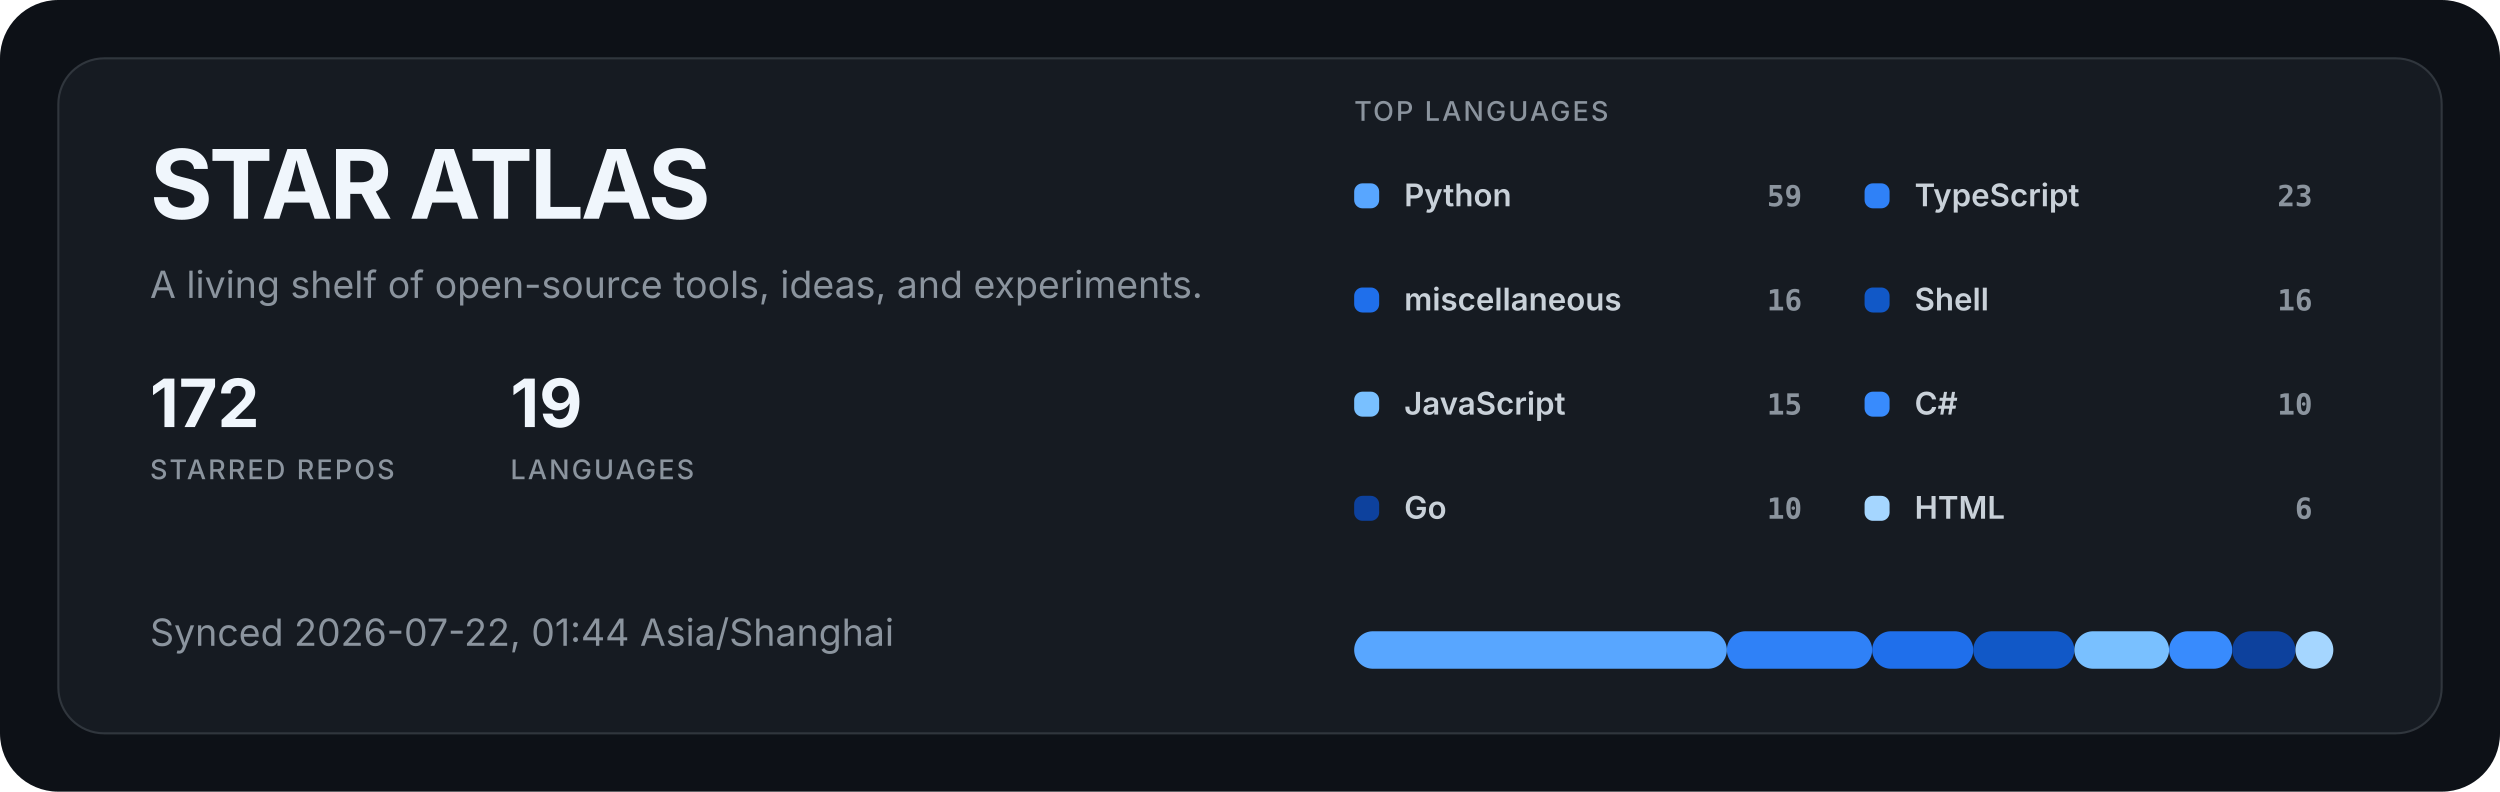
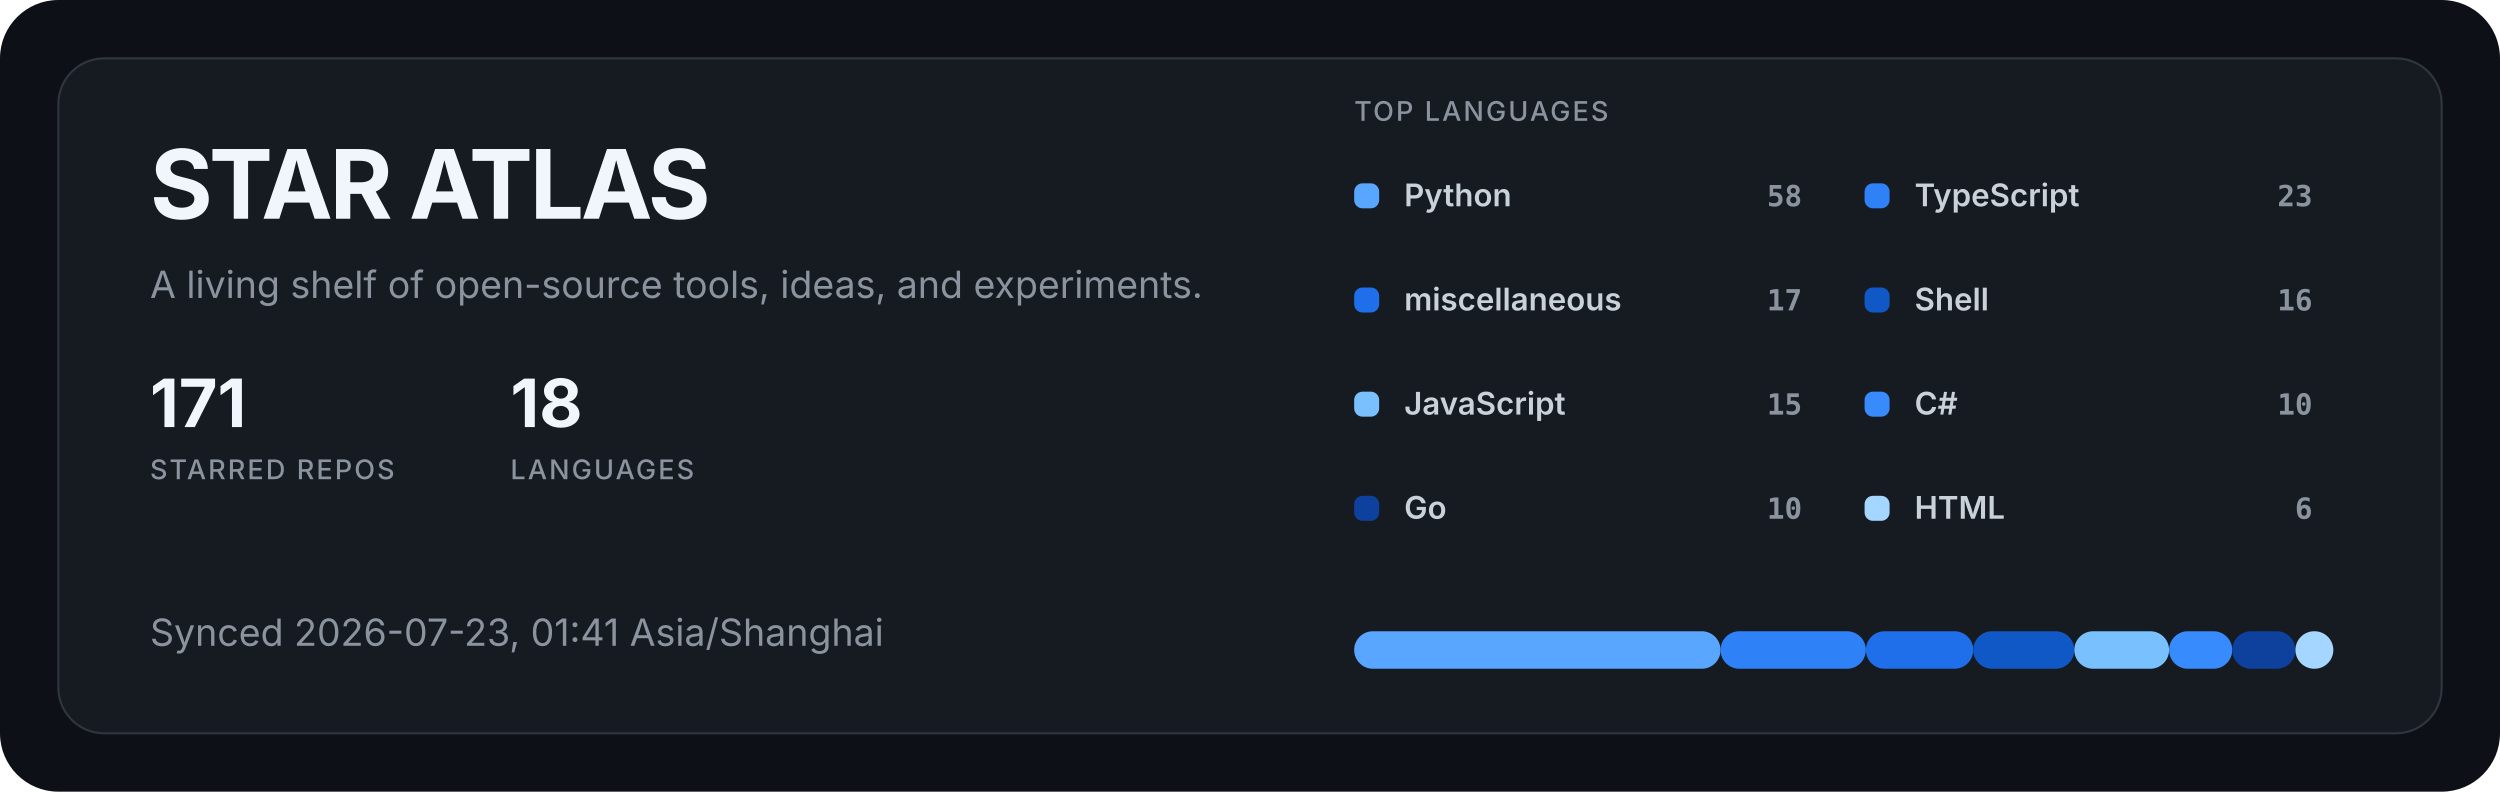
<svg xmlns="http://www.w3.org/2000/svg" width="1200" height="380" viewBox="0 0 1200 380" role="img" aria-labelledby="title description">
  <style>
  .title { fill: #f0f6fc; font: 700 46px -apple-system, BlinkMacSystemFont, "Segoe UI", sans-serif; letter-spacing: -1.5px; }
  .subtitle { fill: #8b949e; font: 400 18px -apple-system, BlinkMacSystemFont, "Segoe UI", sans-serif; }
  .metric { fill: #f0f6fc; font: 700 32px -apple-system, BlinkMacSystemFont, "Segoe UI", sans-serif; }
  .metric-label { fill: #8b949e; font: 500 13px -apple-system, BlinkMacSystemFont, "Segoe UI", sans-serif; letter-spacing: 1px; }
  .label { fill: #c9d1d9; font: 600 15px -apple-system, BlinkMacSystemFont, "Segoe UI", sans-serif; }
  .value { fill: #8b949e; font: 600 14px ui-monospace, SFMono-Regular, Consolas, monospace; }
</style>
  <rect width="1200" height="380" rx="28" fill="#0d1117" />
  <rect x="28" y="28" width="1144" height="324" rx="22" fill="#161b22" stroke="#30363d" />
  <text x="72" y="105" class="title">STAR ATLAS</text>
  <text x="72" y="143" class="subtitle">A living shelf of open-source tools, ideas, and experiments.</text>
  <g transform="translate(72 205)">
-     <text class="metric">172</text>
+     <text class="metric">171</text>
    <text y="25" class="metric-label">STARRED REPOS</text>
  </g>
  <g transform="translate(245 205)">
-     <text class="metric">19</text>
+     <text class="metric">18</text>
    <text y="25" class="metric-label">LANGUAGES</text>
  </g>
-   <text x="72" y="310" class="subtitle">Synced 2026-07-22, 01:44 Asia/Shanghai</text>
+   <text x="72" y="310" class="subtitle">Synced 2026-07-23, 01:41 Asia/Shanghai</text>
  <text x="650" y="58" class="metric-label">TOP LANGUAGES</text>
  <g transform="translate(650 88)">
    <rect width="12" height="12" rx="4" fill="#58a6ff" />
    <text x="24" y="11" class="label">Python</text>
-     <text x="215" y="11" text-anchor="end" class="value">59</text>
+     <text x="215" y="11" text-anchor="end" class="value">58</text>
  </g>
  <g transform="translate(895 88)">
    <rect width="12" height="12" rx="4" fill="#2f81f7" />
    <text x="24" y="11" class="label">TypeScript</text>
    <text x="215" y="11" text-anchor="end" class="value">23</text>
  </g>
  <g transform="translate(650 138)">
    <rect width="12" height="12" rx="4" fill="#1f6feb" />
    <text x="24" y="11" class="label">miscellaneous</text>
-     <text x="215" y="11" text-anchor="end" class="value">16</text>
+     <text x="215" y="11" text-anchor="end" class="value">17</text>
  </g>
  <g transform="translate(895 138)">
    <rect width="12" height="12" rx="4" fill="#1158c7" />
    <text x="24" y="11" class="label">Shell</text>
    <text x="215" y="11" text-anchor="end" class="value">16</text>
  </g>
  <g transform="translate(650 188)">
    <rect width="12" height="12" rx="4" fill="#79c0ff" />
    <text x="24" y="11" class="label">JavaScript</text>
    <text x="215" y="11" text-anchor="end" class="value">15</text>
  </g>
  <g transform="translate(895 188)">
    <rect width="12" height="12" rx="4" fill="#388bfd" />
    <text x="24" y="11" class="label">C#</text>
    <text x="215" y="11" text-anchor="end" class="value">10</text>
  </g>
  <g transform="translate(650 238)">
    <rect width="12" height="12" rx="4" fill="#0d419d" />
    <text x="24" y="11" class="label">Go</text>
    <text x="215" y="11" text-anchor="end" class="value">10</text>
  </g>
  <g transform="translate(895 238)">
    <rect width="12" height="12" rx="4" fill="#a5d6ff" />
    <text x="24" y="11" class="label">HTML</text>
    <text x="215" y="11" text-anchor="end" class="value">6</text>
  </g>
-   <rect x="650.00" y="303" width="178.90" height="18" rx="9" fill="#58a6ff" />
-   <rect x="828.90" y="303" width="69.74" height="18" rx="9" fill="#2f81f7" />
-   <rect x="898.65" y="303" width="48.52" height="18" rx="9" fill="#1f6feb" />
+   <rect x="650.00" y="303" width="175.87" height="18" rx="9" fill="#58a6ff" />
+   <rect x="825.87" y="303" width="69.74" height="18" rx="9" fill="#2f81f7" />
+   <rect x="895.61" y="303" width="51.55" height="18" rx="9" fill="#1f6feb" />
  <rect x="947.16" y="303" width="48.52" height="18" rx="9" fill="#1158c7" />
  <rect x="995.68" y="303" width="45.48" height="18" rx="9" fill="#79c0ff" />
  <rect x="1041.16" y="303" width="30.32" height="18" rx="9" fill="#388bfd" />
  <rect x="1071.48" y="303" width="30.32" height="18" rx="9" fill="#0d419d" />
  <rect x="1101.81" y="303" width="18.19" height="18" rx="9" fill="#a5d6ff" />
</svg>
